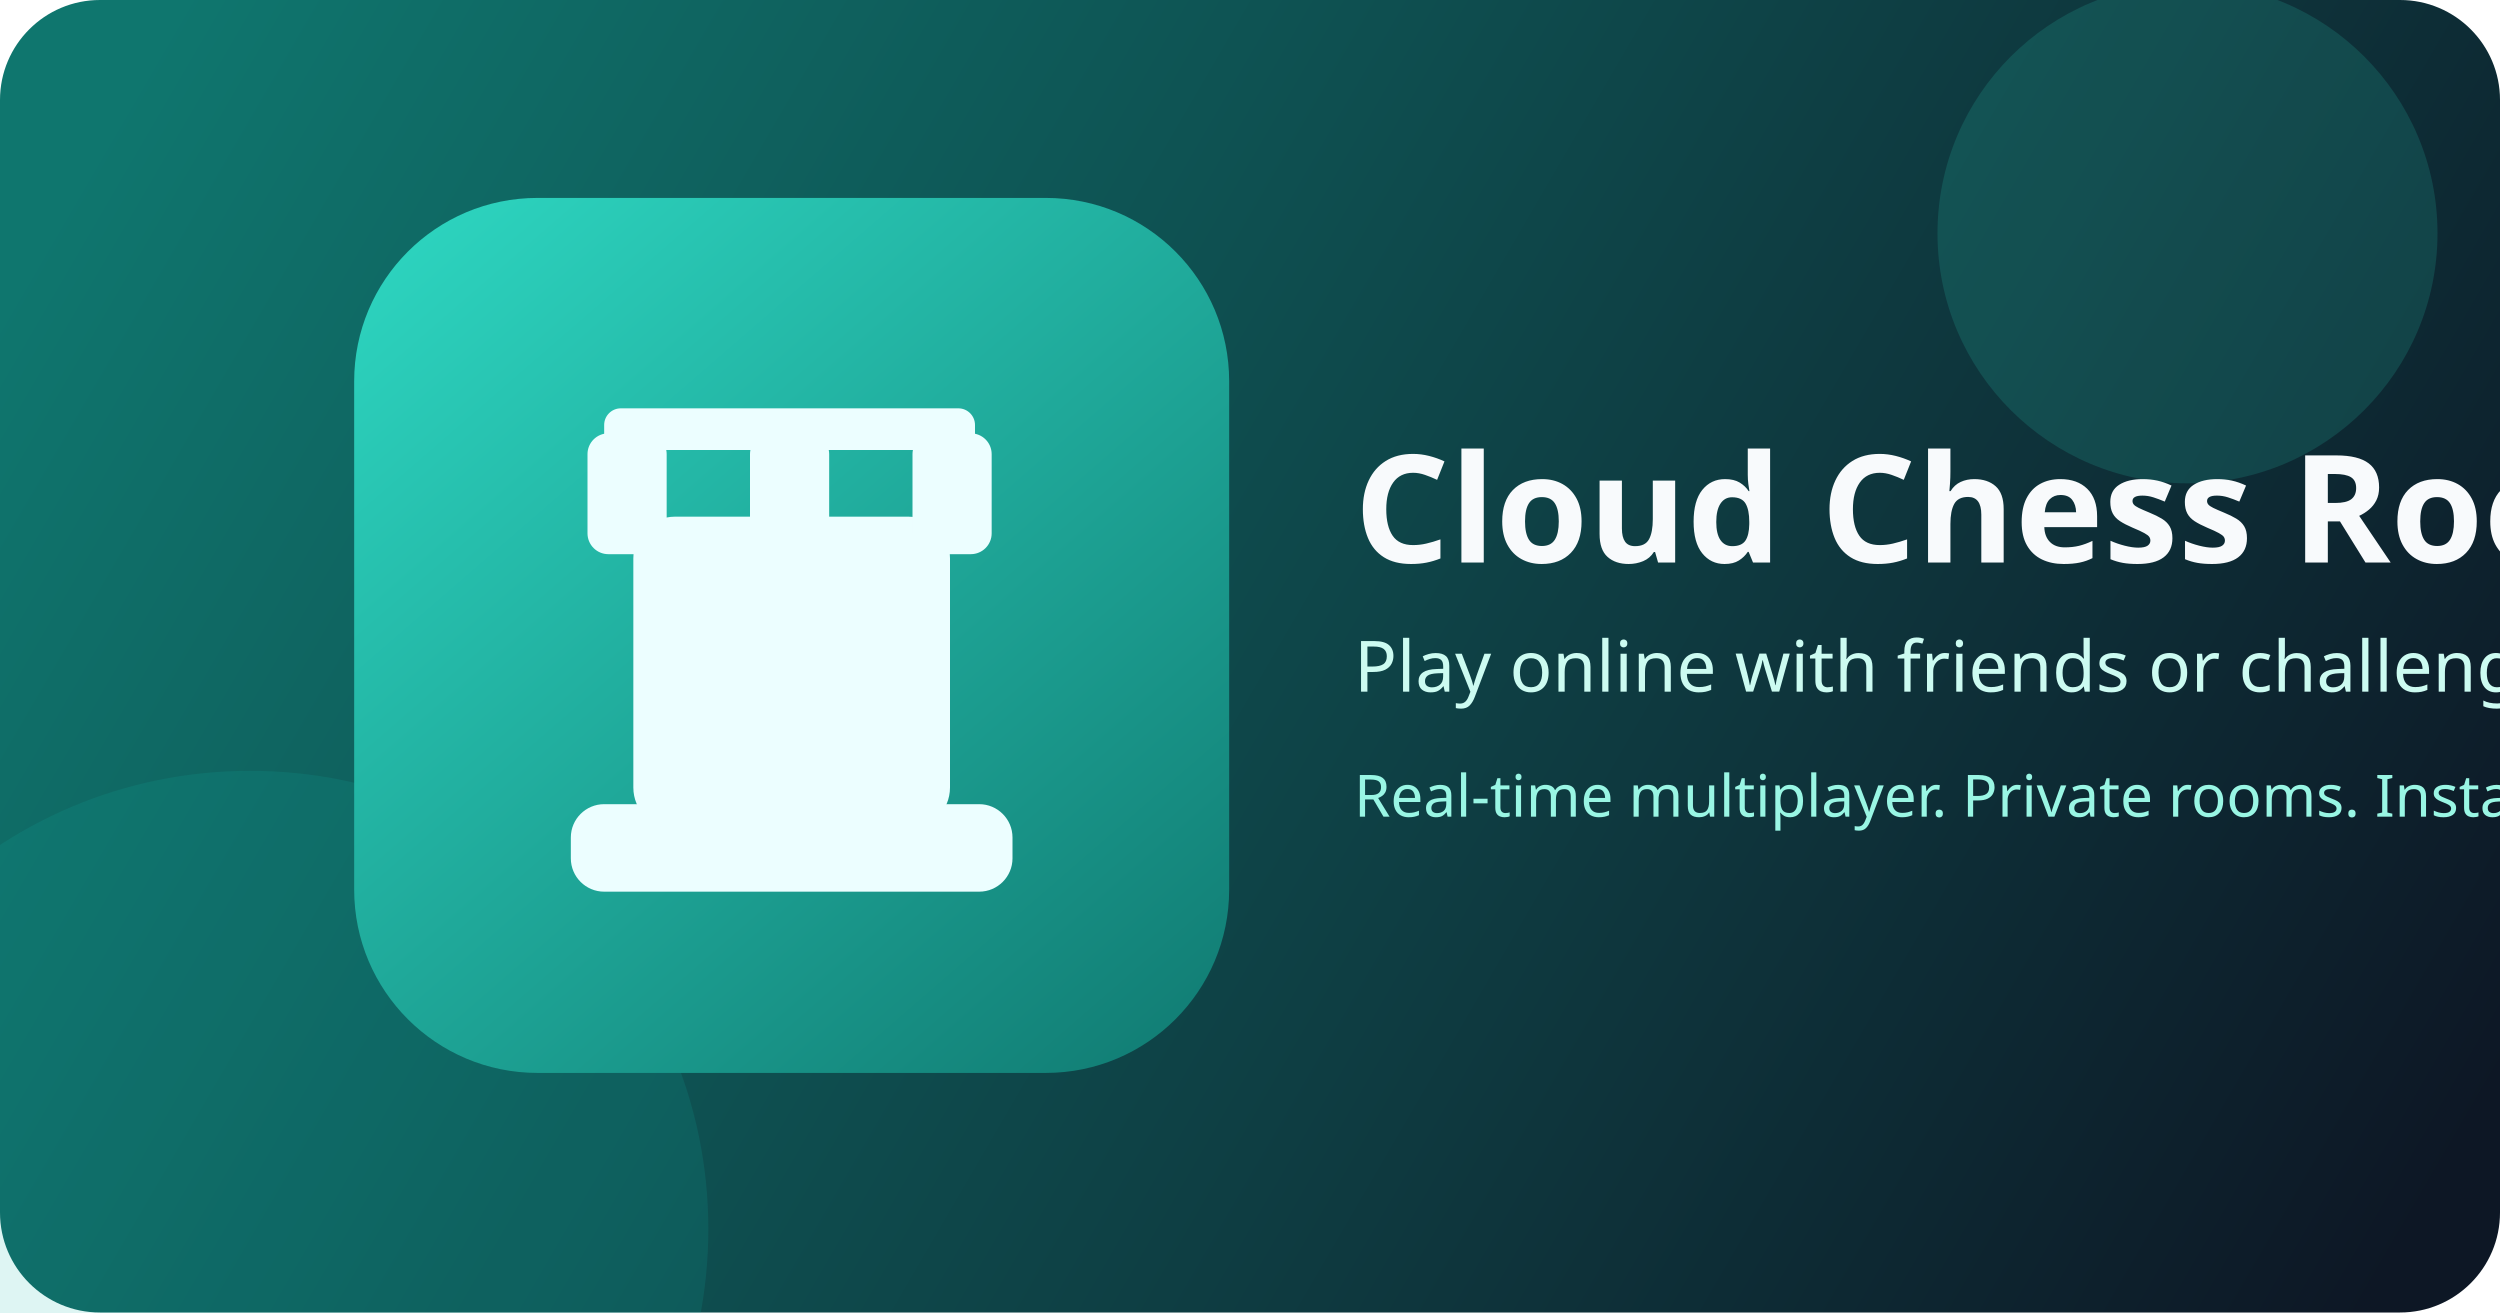
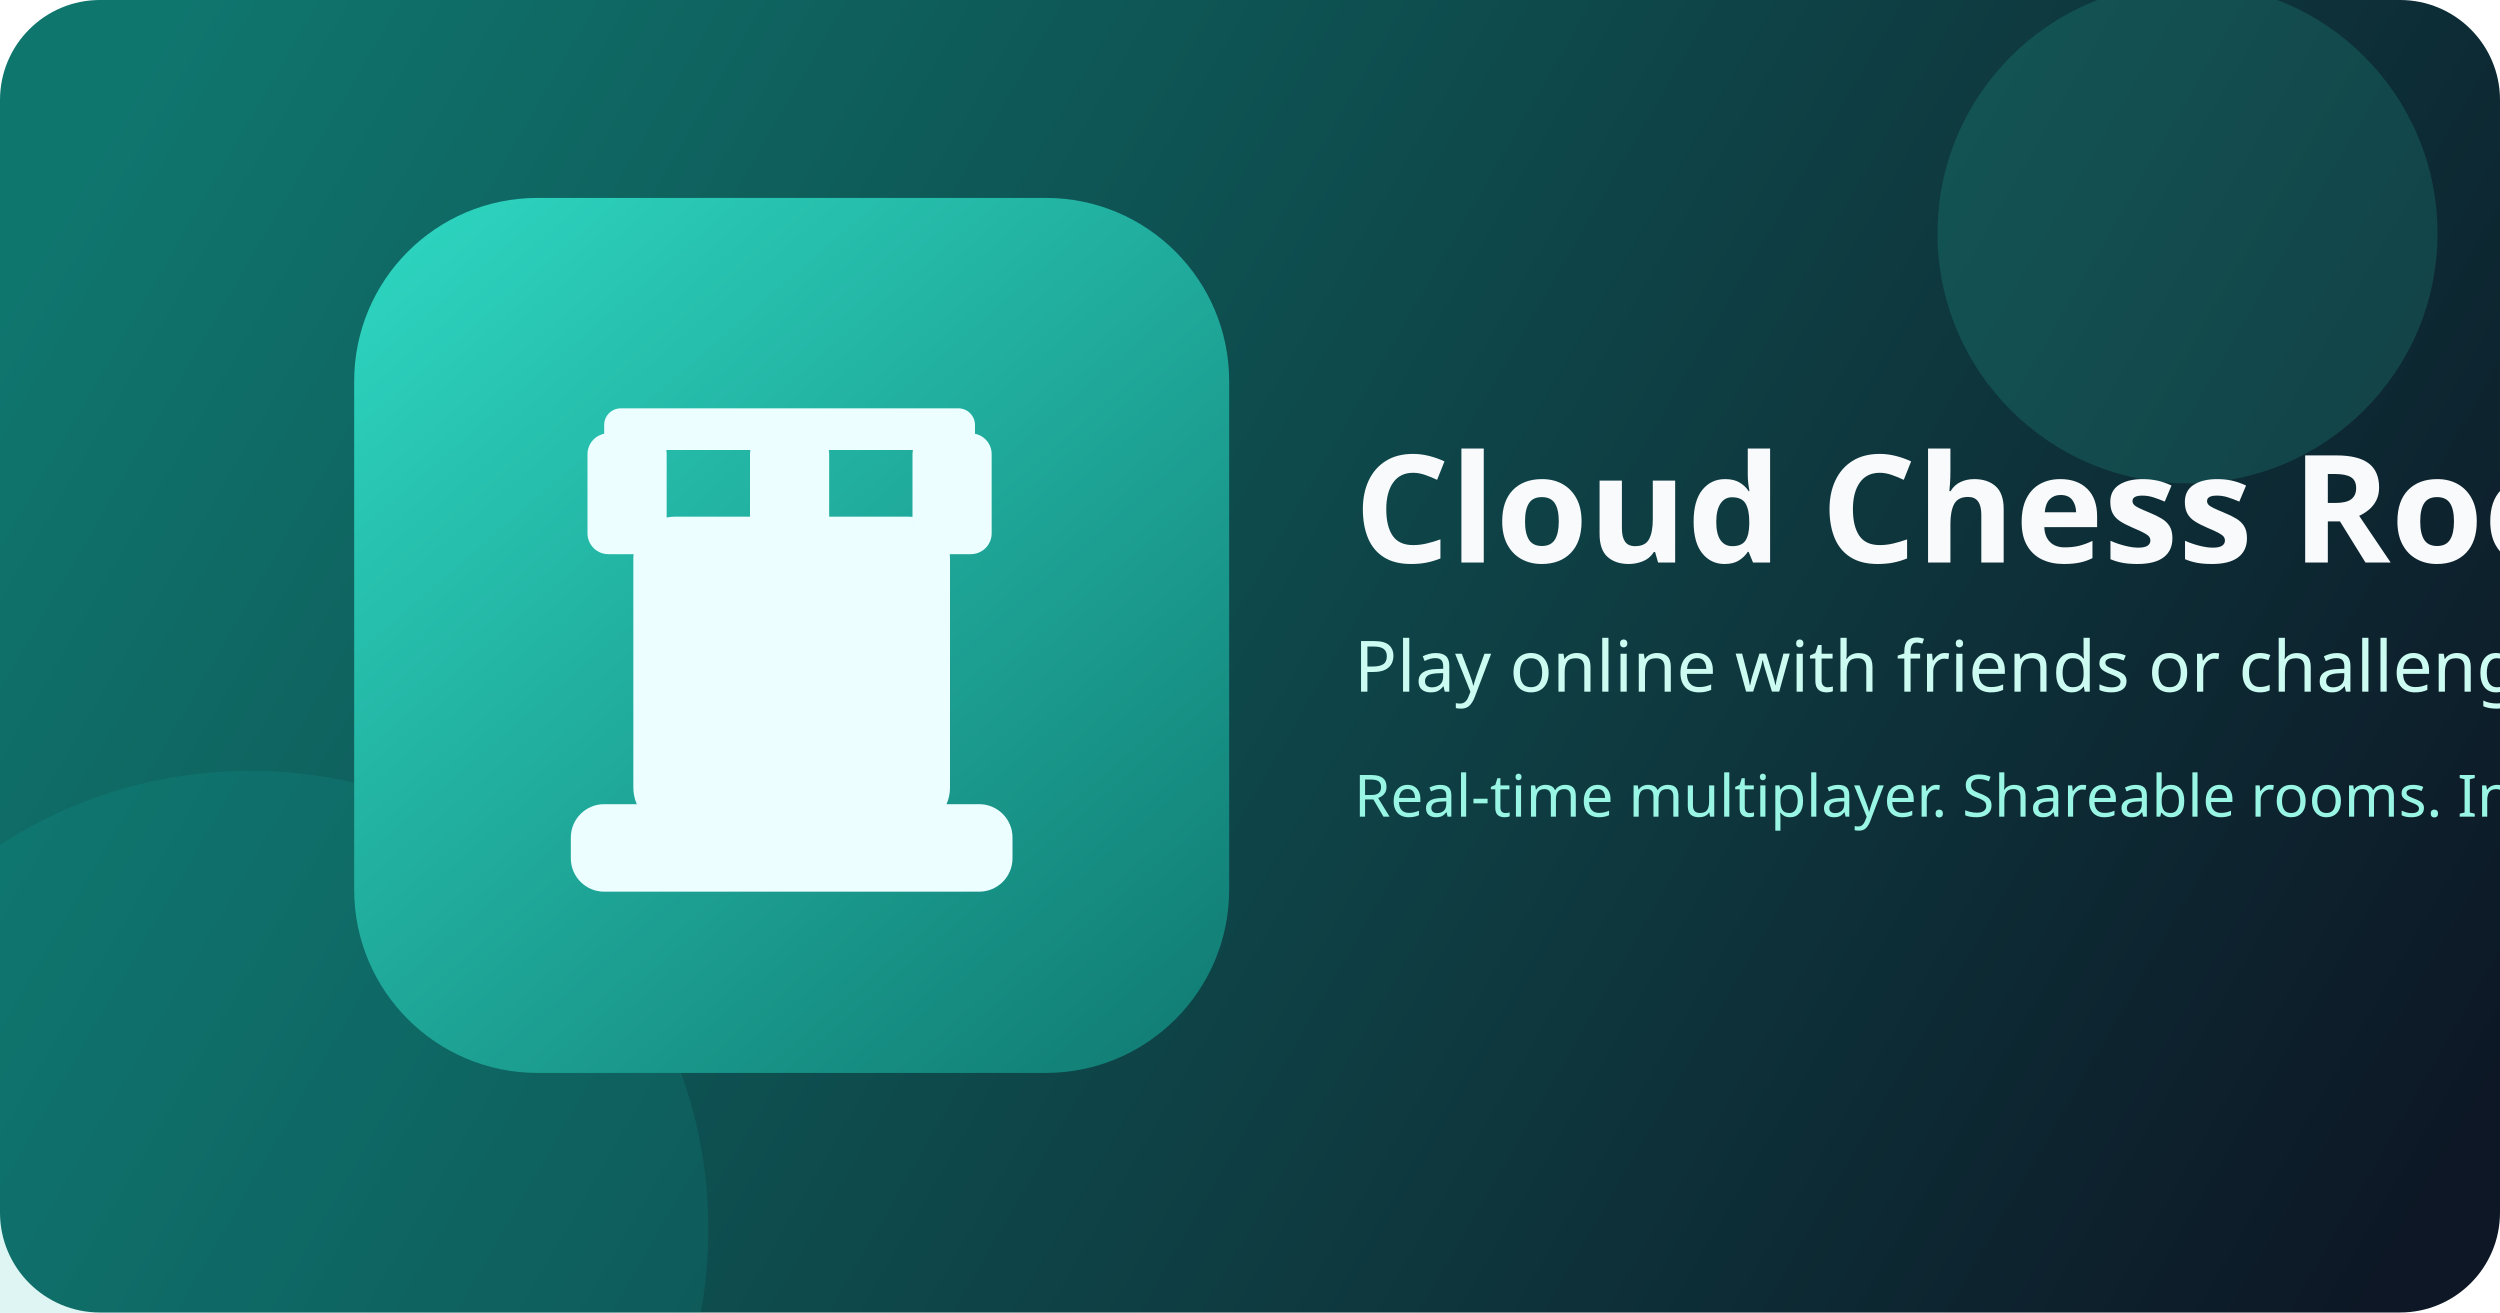
<svg xmlns="http://www.w3.org/2000/svg" width="1200" height="630" viewBox="0 0 1200 630" fill="none">
  <defs>
    <linearGradient id="bg" x1="72" y1="24" x2="1130" y2="640" gradientUnits="userSpaceOnUse">
      <stop stop-color="#0F766E" />
      <stop offset="1" stop-color="#0D1725" />
    </linearGradient>
    <linearGradient id="card" x1="208" y1="94" x2="596" y2="542" gradientUnits="userSpaceOnUse">
      <stop stop-color="#2DD4BF" />
      <stop offset="1" stop-color="#0F766E" />
    </linearGradient>
  </defs>
  <rect width="1200" height="630" rx="48" fill="url(#bg)" />
  <circle cx="1050" cy="112" r="120" fill="#2DD4BF" fill-opacity="0.16" />
  <circle cx="120" cy="590" r="220" fill="#14B8A6" fill-opacity="0.14" />
  <rect x="170" y="95" width="420" height="420" rx="88" fill="url(#card)" />
  <g fill="#ECFEFF">
    <rect x="274" y="386" width="212" height="42" rx="16" />
    <rect x="304" y="248" width="152" height="150" rx="20" />
    <rect x="282" y="208" width="38" height="58" rx="10" />
    <rect x="360" y="208" width="38" height="58" rx="10" />
    <rect x="438" y="208" width="38" height="58" rx="10" />
    <rect x="290" y="196" width="178" height="20" rx="8" />
  </g>
  <text x="650" y="270" fill="#F8FAFC" font-family="Space Grotesk, Segoe UI, sans-serif" font-size="72" font-weight="700">Cloud Chess Room</text>
  <text x="650" y="332" fill="#CCFBF1" font-family="Space Grotesk, Segoe UI, sans-serif" font-size="34" font-weight="500">Play online with friends or challenge the AI.</text>
-   <text x="650" y="392" fill="#99F6E4" font-family="Space Grotesk, Segoe UI, sans-serif" font-size="28" font-weight="500">Real-time multiplayer. Private rooms. Instant games.</text>
+   <text x="650" y="392" fill="#99F6E4" font-family="Space Grotesk, Segoe UI, sans-serif" font-size="28" font-weight="500">Real-time multiplayer. Shareable rooms. Instant games.</text>
</svg>
